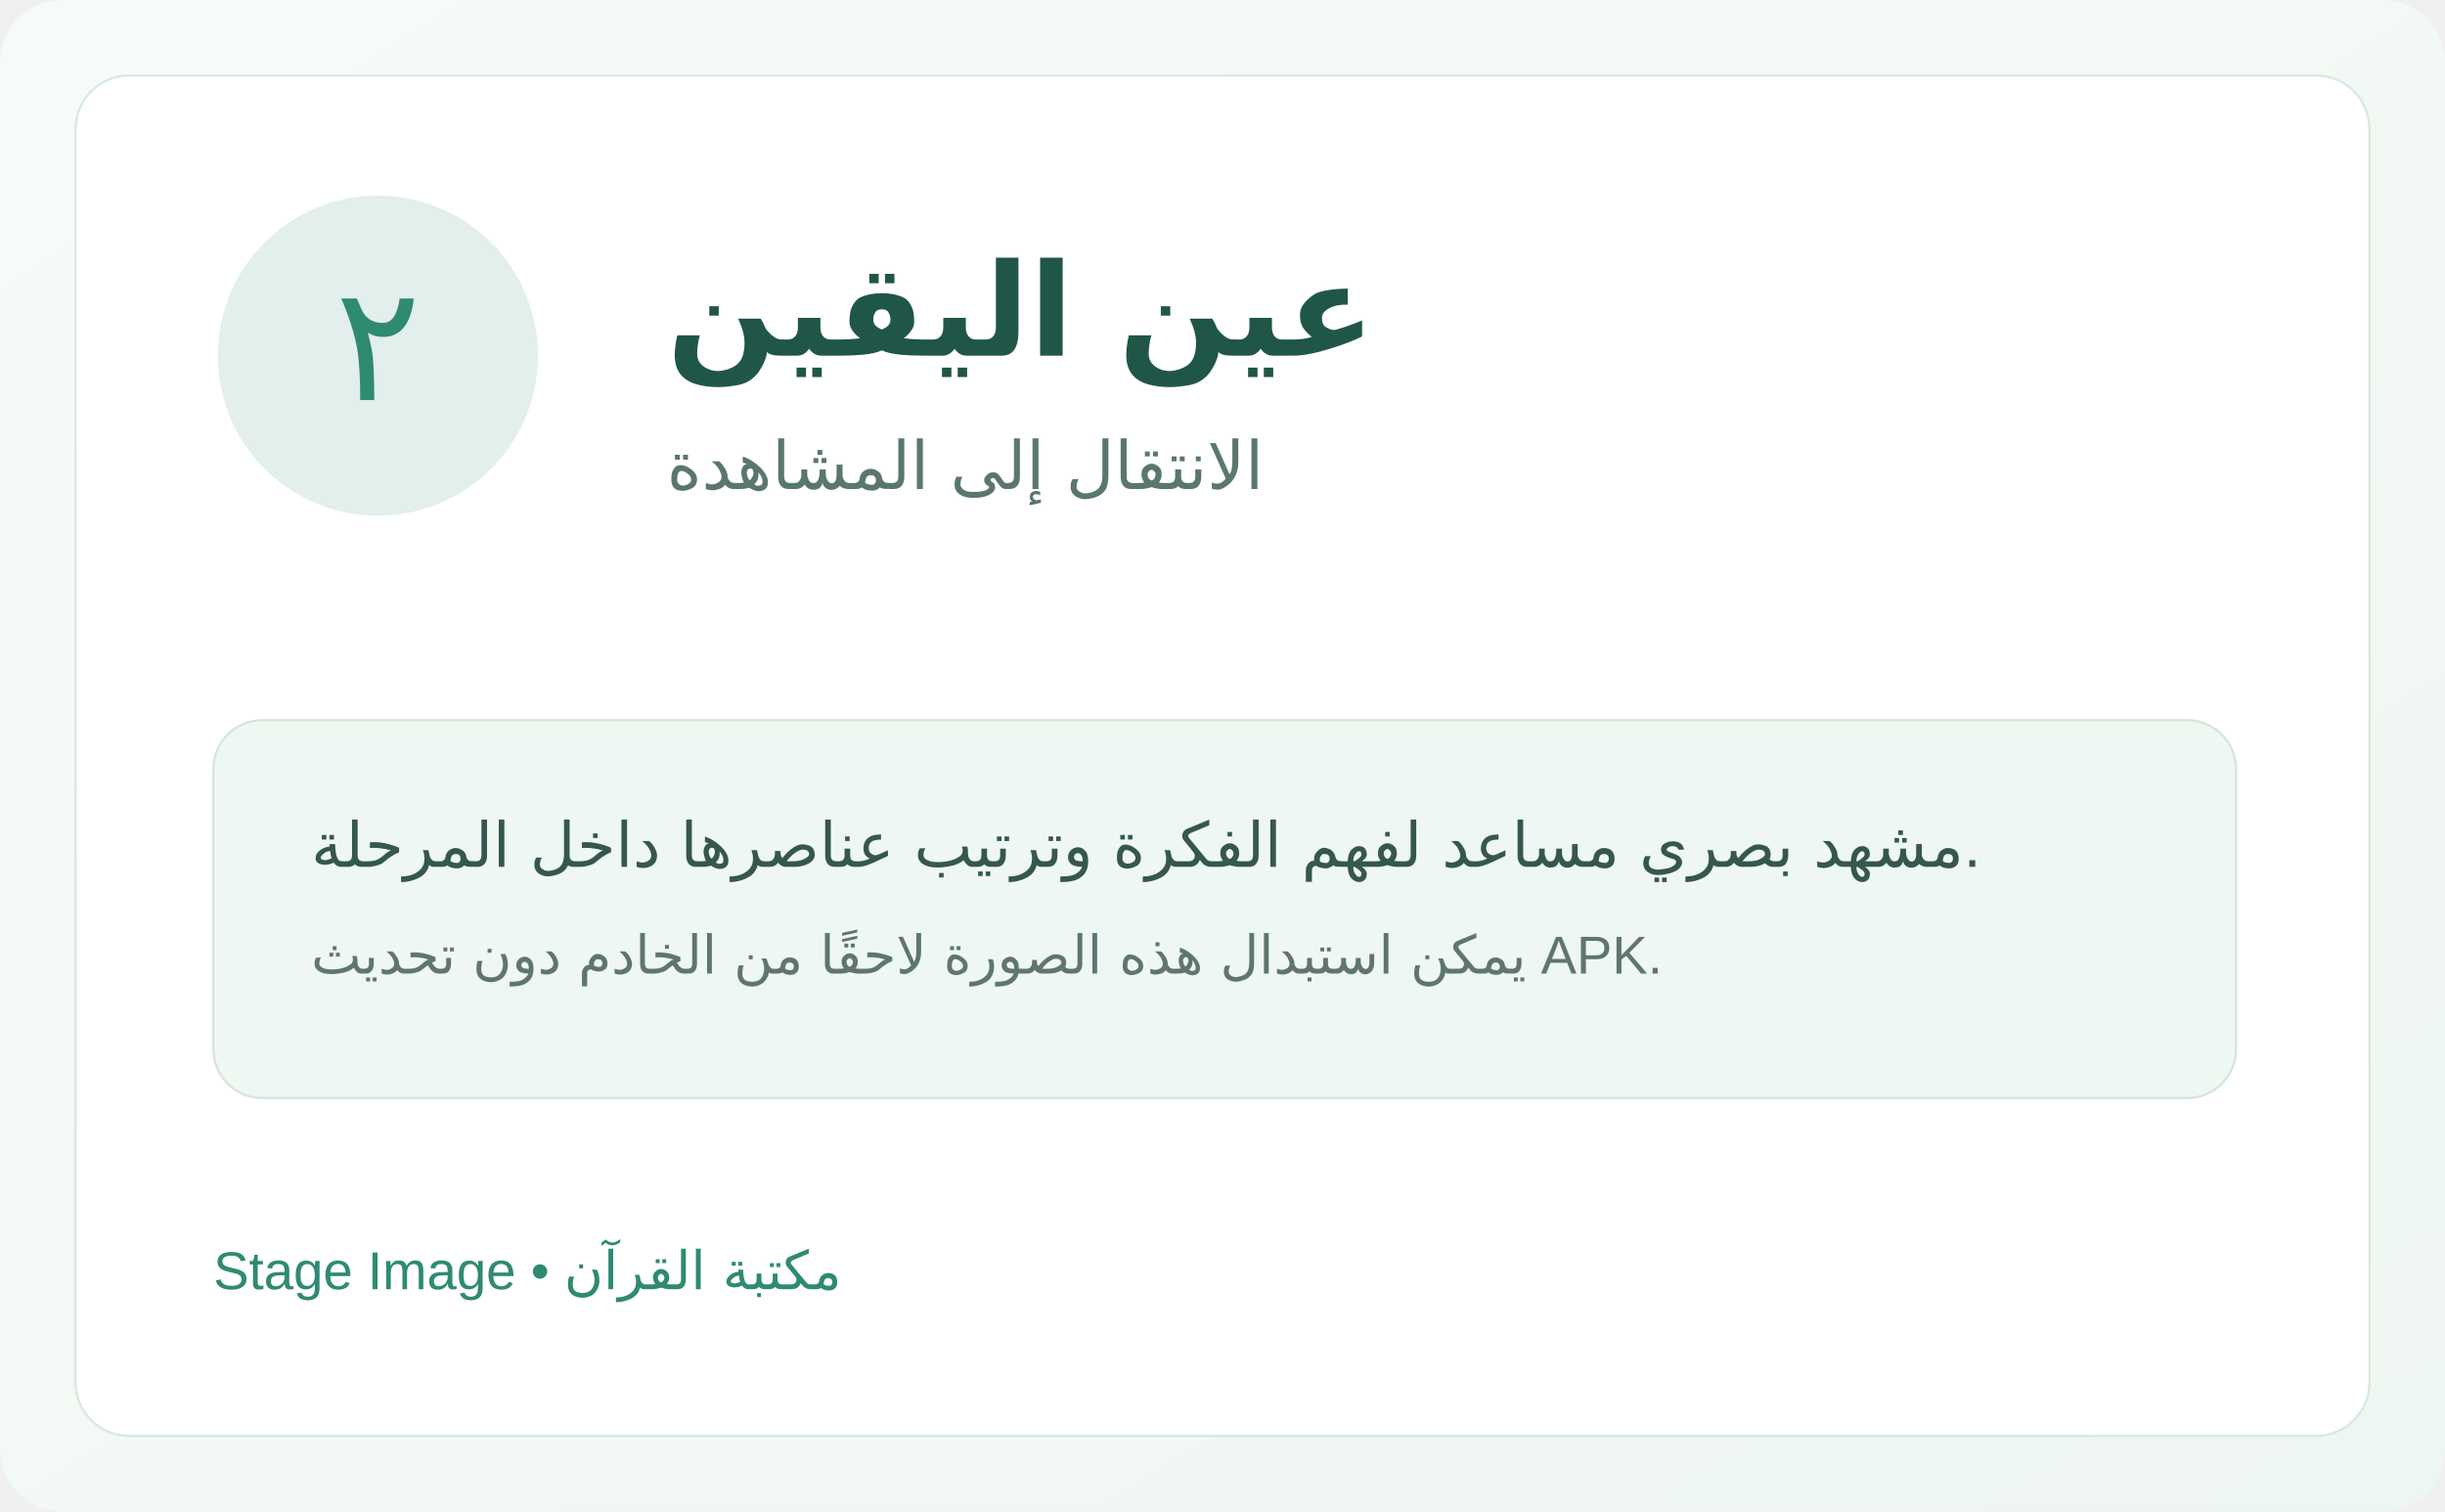
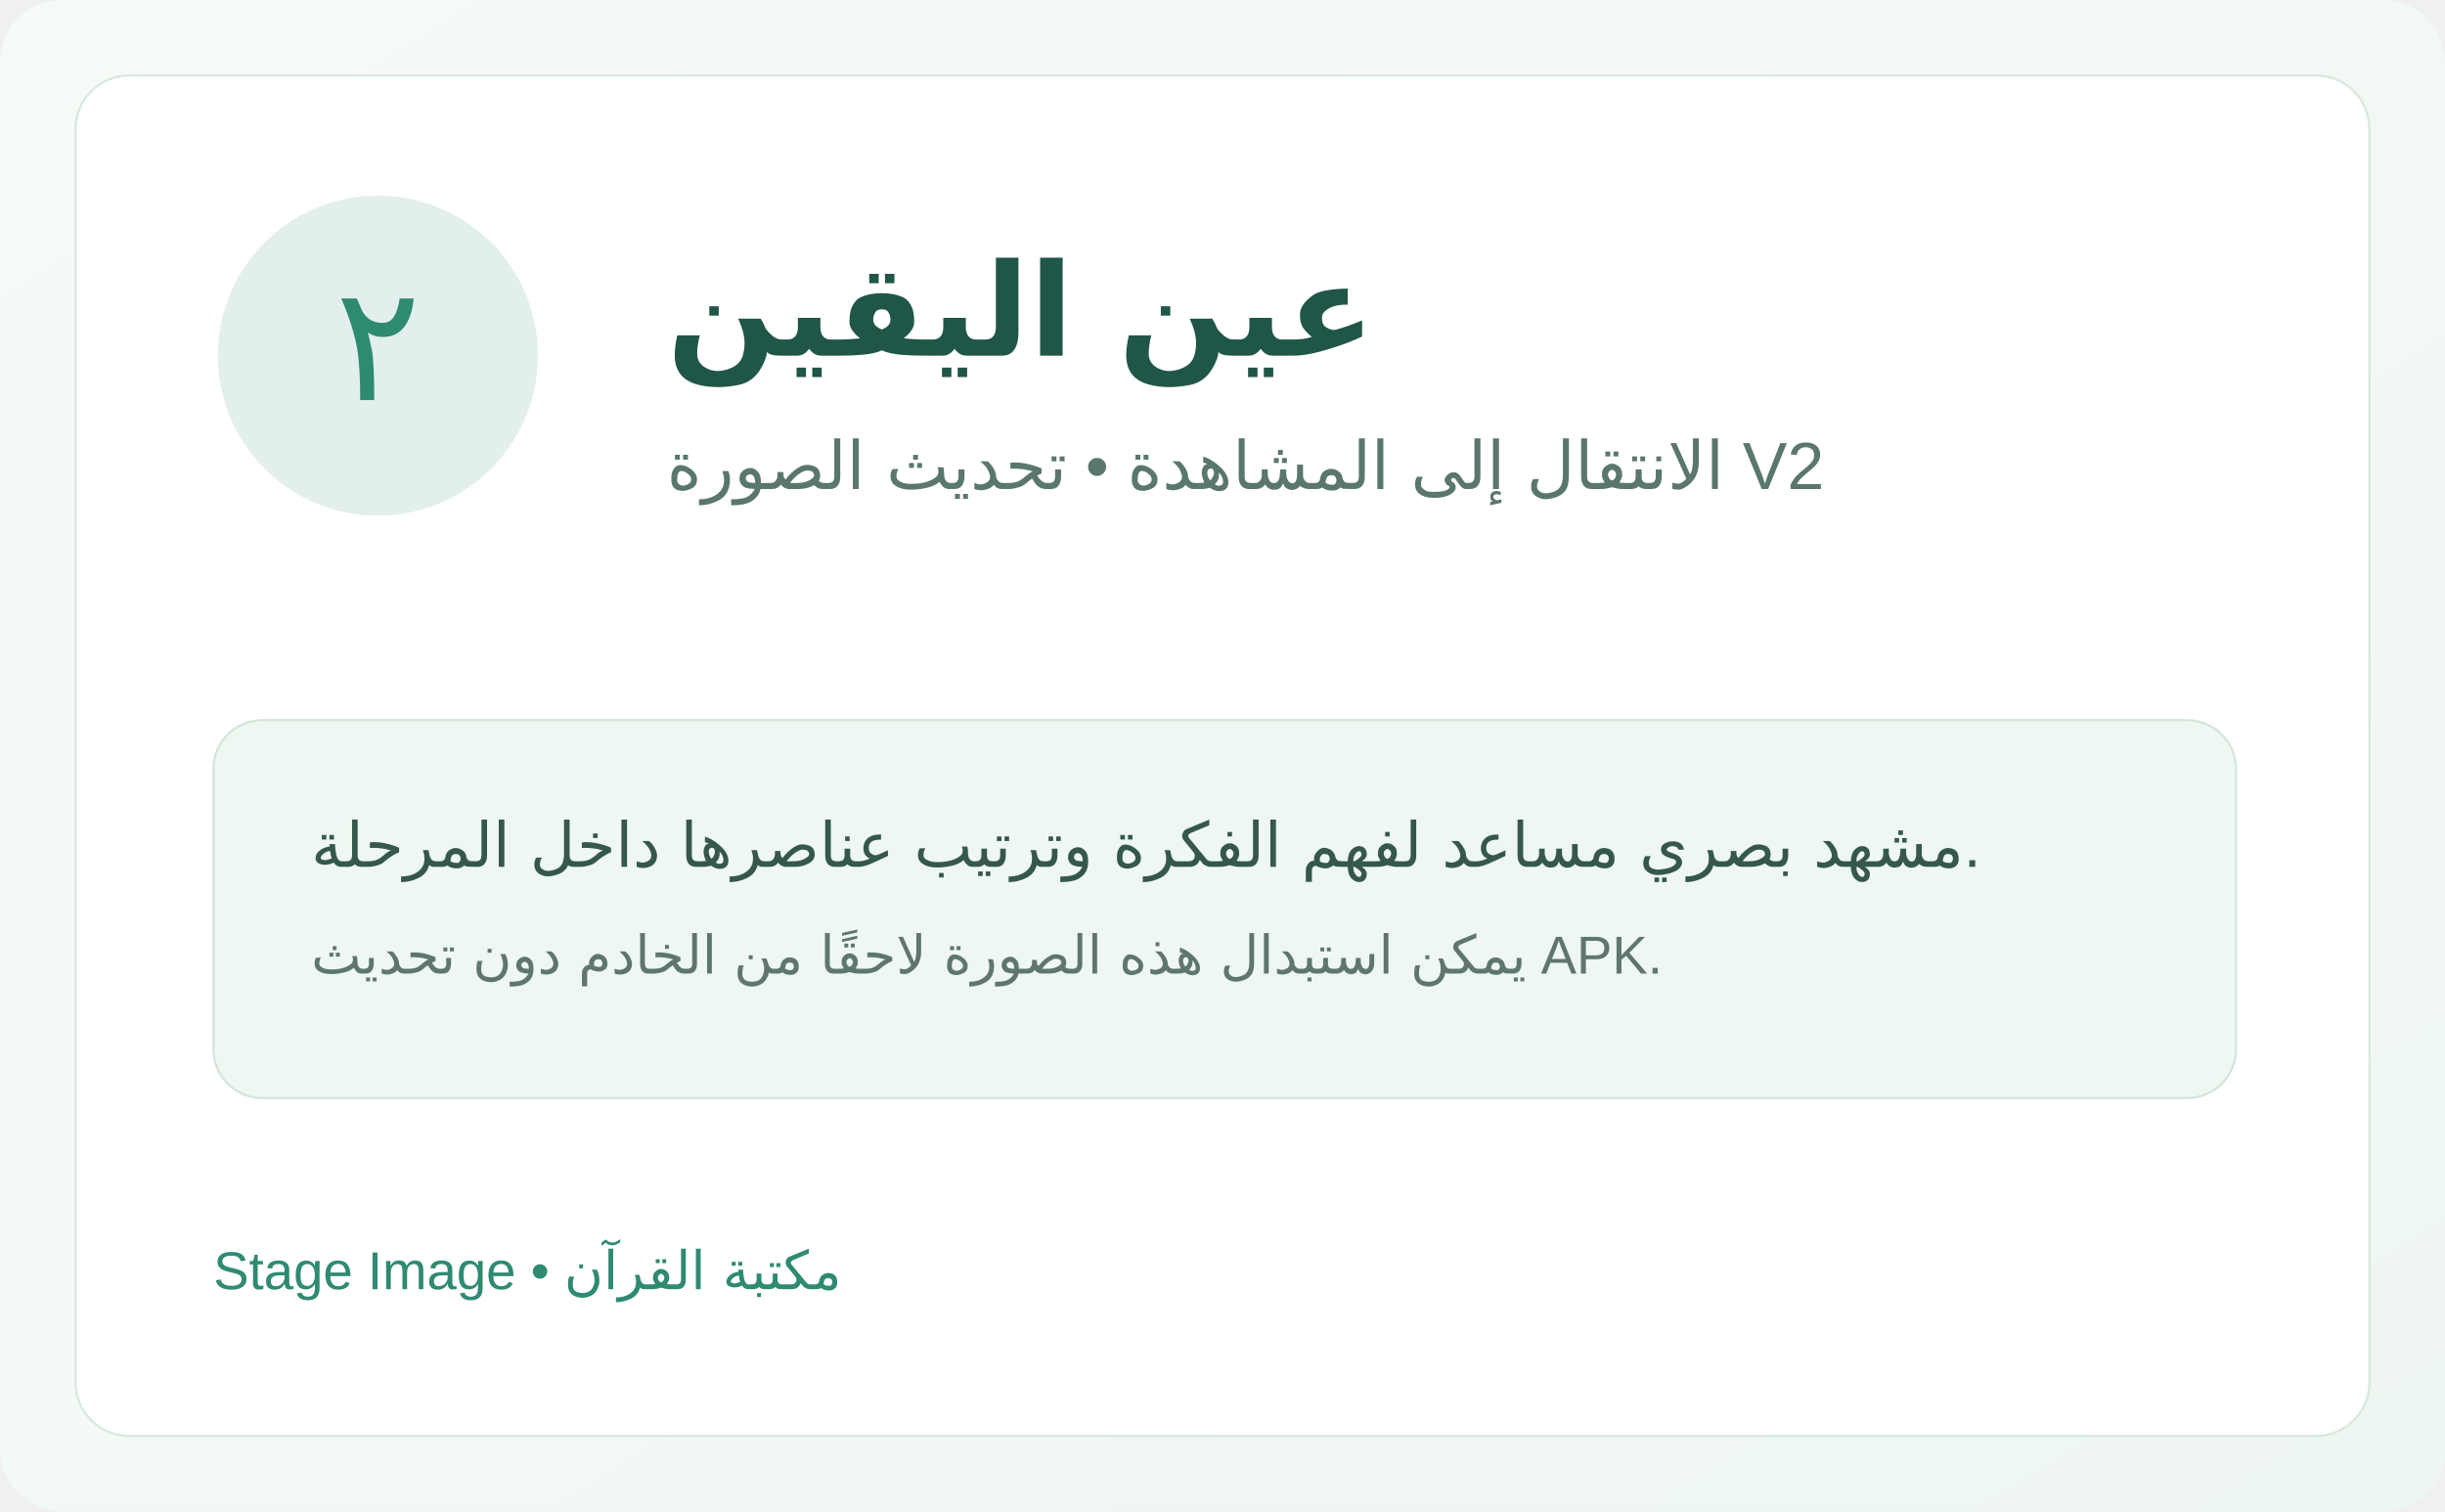
<svg xmlns="http://www.w3.org/2000/svg" width="1100" height="680" viewBox="0 0 1100 680">
  <defs>
    <linearGradient id="g" x1="0" y1="0" x2="1" y2="1">
      <stop offset="0%" stop-color="#f7fbf8" />
      <stop offset="100%" stop-color="#eef6f1" />
    </linearGradient>
  </defs>
  <rect width="100%" height="100%" rx="28" fill="url(#g)" />
  <rect x="34" y="34" width="1032" height="612" rx="24" fill="#ffffff" stroke="#d7e9de" />
  <circle cx="170" cy="160" r="72" fill="#2f8a72" fill-opacity="0.14" />
  <text x="170" y="180" text-anchor="middle" font-family="Arial, Tahoma" font-size="72" fill="#2f8a72">٢</text>
  <text x="300" y="160" font-family="Arial, Tahoma" font-size="58" font-weight="700" fill="#205647">عين اليقين</text>
-   <text x="300" y="220" font-family="Arial, Tahoma" font-size="30" fill="#5a776d">الانتقال إلى المشاهدة</text>
+   <text x="300" y="220" font-family="Arial, Tahoma" font-size="30" fill="#5a776d">الانتقال إلى المشاهدة • تحديث الصورة V2</text>
  <rect x="96" y="324" width="910" height="170" rx="22" fill="#eef7f2" stroke="#d3e6db" />
  <text x="140" y="390" font-family="Arial, Tahoma" font-size="28" fill="#35574c">مشهد بصري مساعد لفهم الفكرة وترتيب عناصرها داخل المرحلة.</text>
  <text x="140" y="438" font-family="Arial, Tahoma" font-size="24" fill="#5f766d">يمكن استبدال هذه الصورة لاحقًا من الخادم دون تحديث APK.</text>
  <text x="96" y="580" font-family="Arial, Tahoma" font-size="24" fill="#2f8a72">Stage Image • مكتبة القرآن</text>
</svg>
